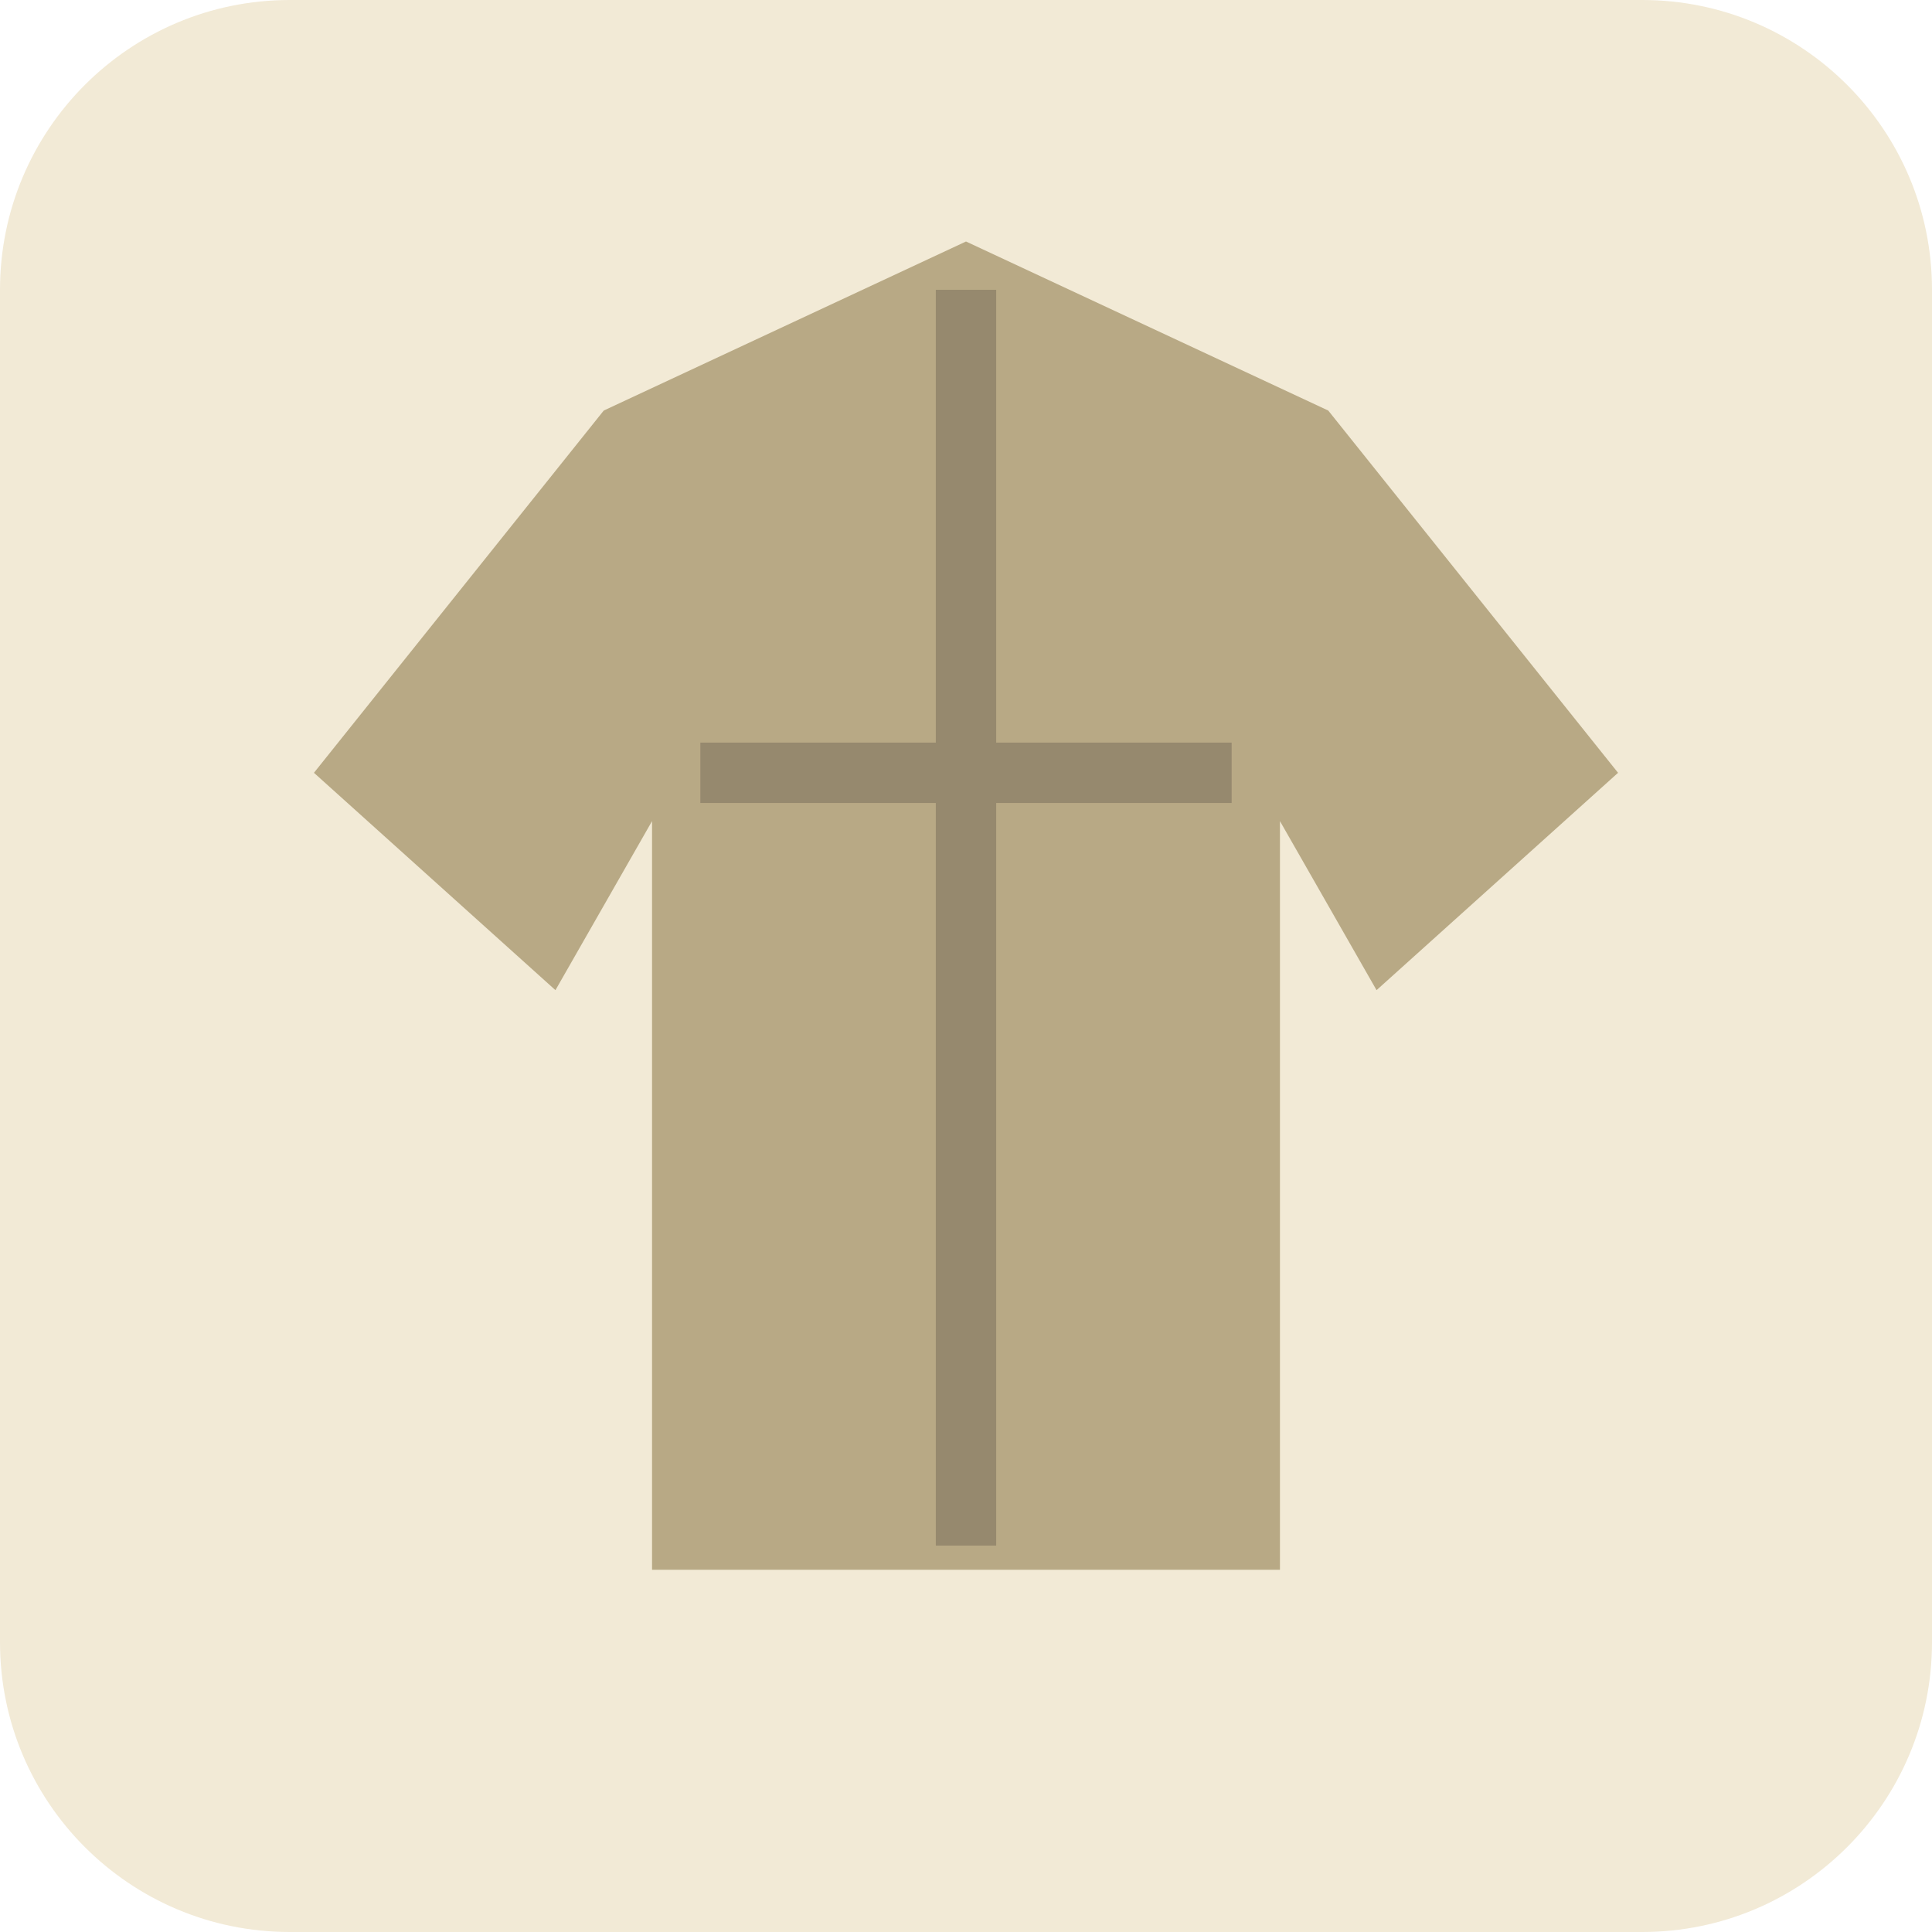
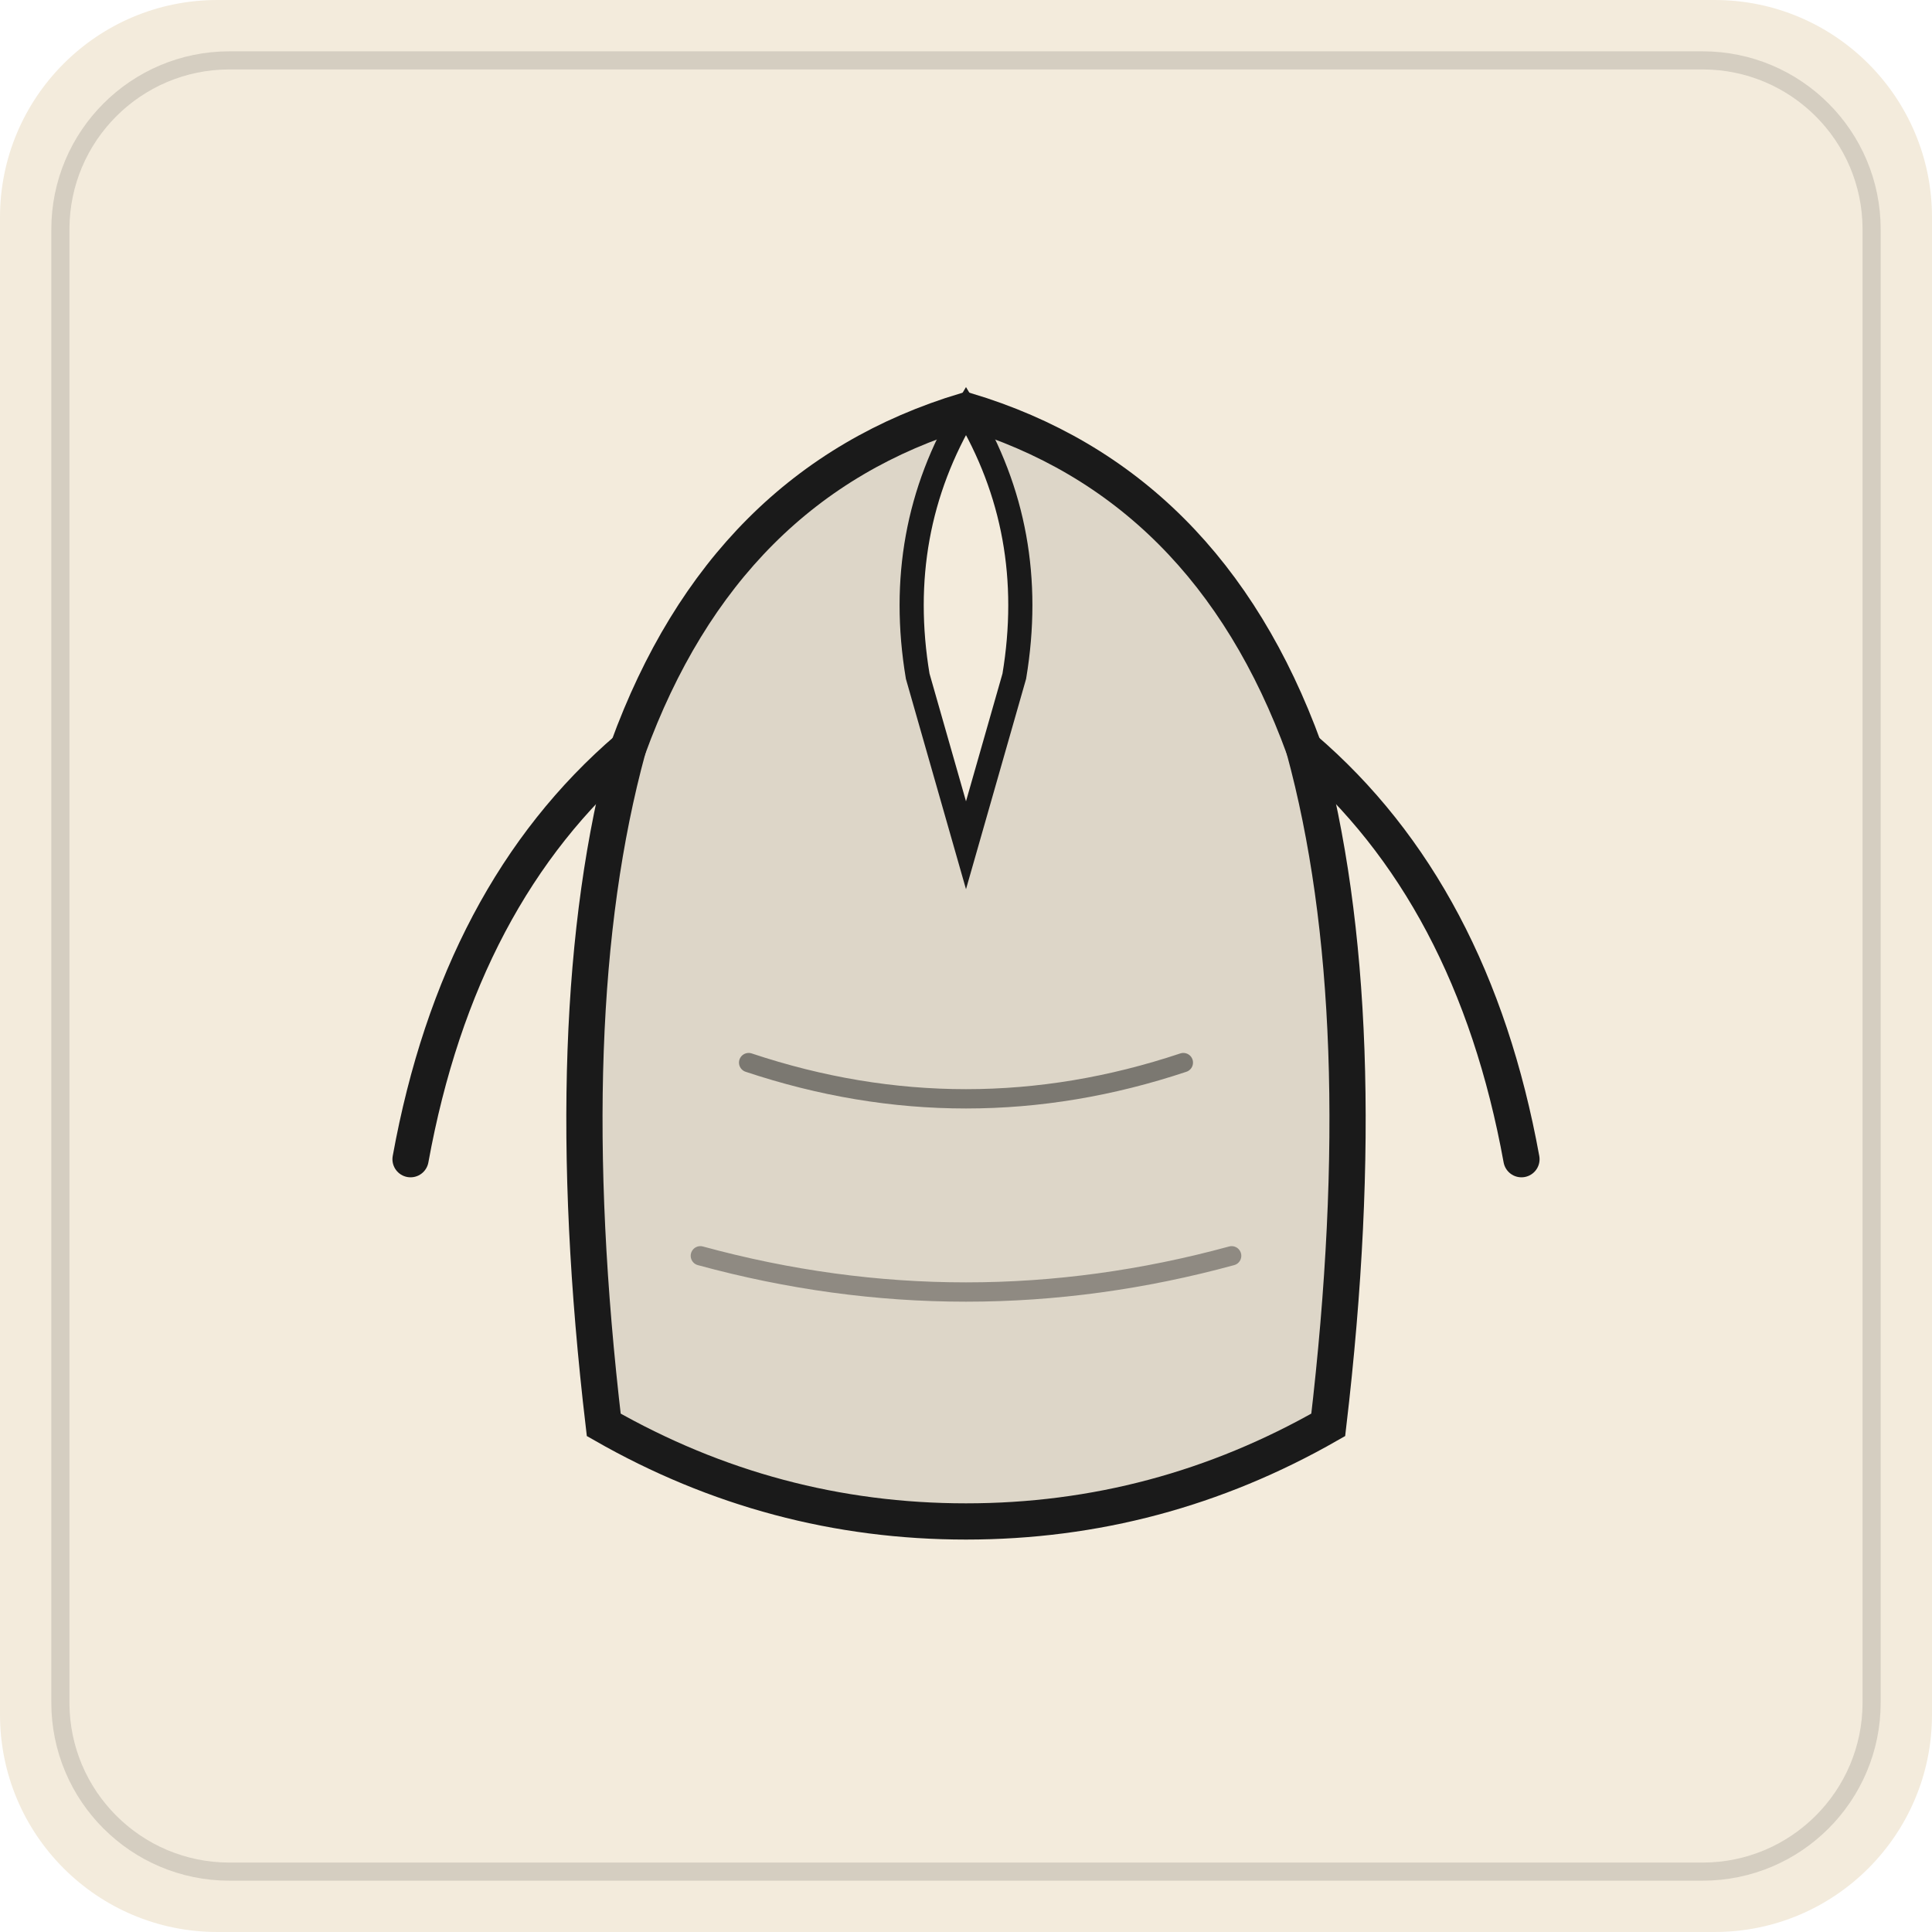
- <svg xmlns="http://www.w3.org/2000/svg" viewBox="0 0 160 160" role="img" aria-label="gear plain robe">
-   <rect width="160" height="160" rx="24" fill="#f2ead6" />
-   <path d="M50 34l30-14 30 14 24 30-20 18-8-14v62H54V68l-8 14-20-18z" fill="#b8a985" />
-   <path d="M80 24v104M58 64h44" stroke="#675d4f" stroke-width="5" opacity=".42" />
+ <svg xmlns="http://www.w3.org/2000/svg" viewBox="0 0 160 160" role="img" aria-label="粗布衣裳">
+   <defs>
+     <filter id="softInk" x="-20%" y="-20%" width="140%" height="140%">
+       <feGaussianBlur stdDeviation="0.6" />
+     </filter>
+     <filter id="washBlur" x="-30%" y="-30%" width="160%" height="160%">
+       <feGaussianBlur stdDeviation="2.4" />
+     </filter>
+     <linearGradient id="wash" x1="0" y1="0" x2="0" y2="1">
+       <stop stop-color="#1a1a1a" stop-opacity="0.22" />
+       <stop offset="1" stop-color="#1a1a1a" stop-opacity="0" />
+     </linearGradient>
+   </defs>
+   <rect width="160" height="160" rx="18" fill="#f3ebdc" />
+   <rect x="5" y="5" width="150" height="150" rx="14" fill="none" stroke="#1a1a1a" stroke-opacity="0.14" stroke-width="1.5" />
+   <path d="M80 34 Q60 40 52 62 Q46 84 50 118 Q64 126 80 126 Q96 126 110 118 Q114 84 108 62 Q100 40 80 34Z" fill="#1a1a1a" fill-opacity="0.1" />
+   <path d="M80 34 Q60 40 52 62 Q46 84 50 118 Q64 126 80 126 Q96 126 110 118 Q114 84 108 62 Q100 40 80 34Z" stroke="#1a1a1a" stroke-linecap="round" fill="none" stroke-width="3" />
+   <path d="M80 34 Q74 44 76 56 L80 70 L84 56 Q86 44 80 34Z" fill="#f3ebdc" stroke="#1a1a1a" stroke-width="2" />
+   <path d="M52 62 Q38 74 34 96 M108 62 Q122 74 126 96" stroke="#1a1a1a" stroke-linecap="round" fill="none" stroke-width="3" />
+   <path d="M62 88 Q80 94 98 88" stroke="#1a1a1a" stroke-linecap="round" fill="none" stroke-width="1.6" opacity="0.5" />
+   <path d="M58 104 Q80 110 102 104" stroke="#1a1a1a" stroke-linecap="round" fill="none" stroke-width="1.6" opacity="0.4" />
</svg>
